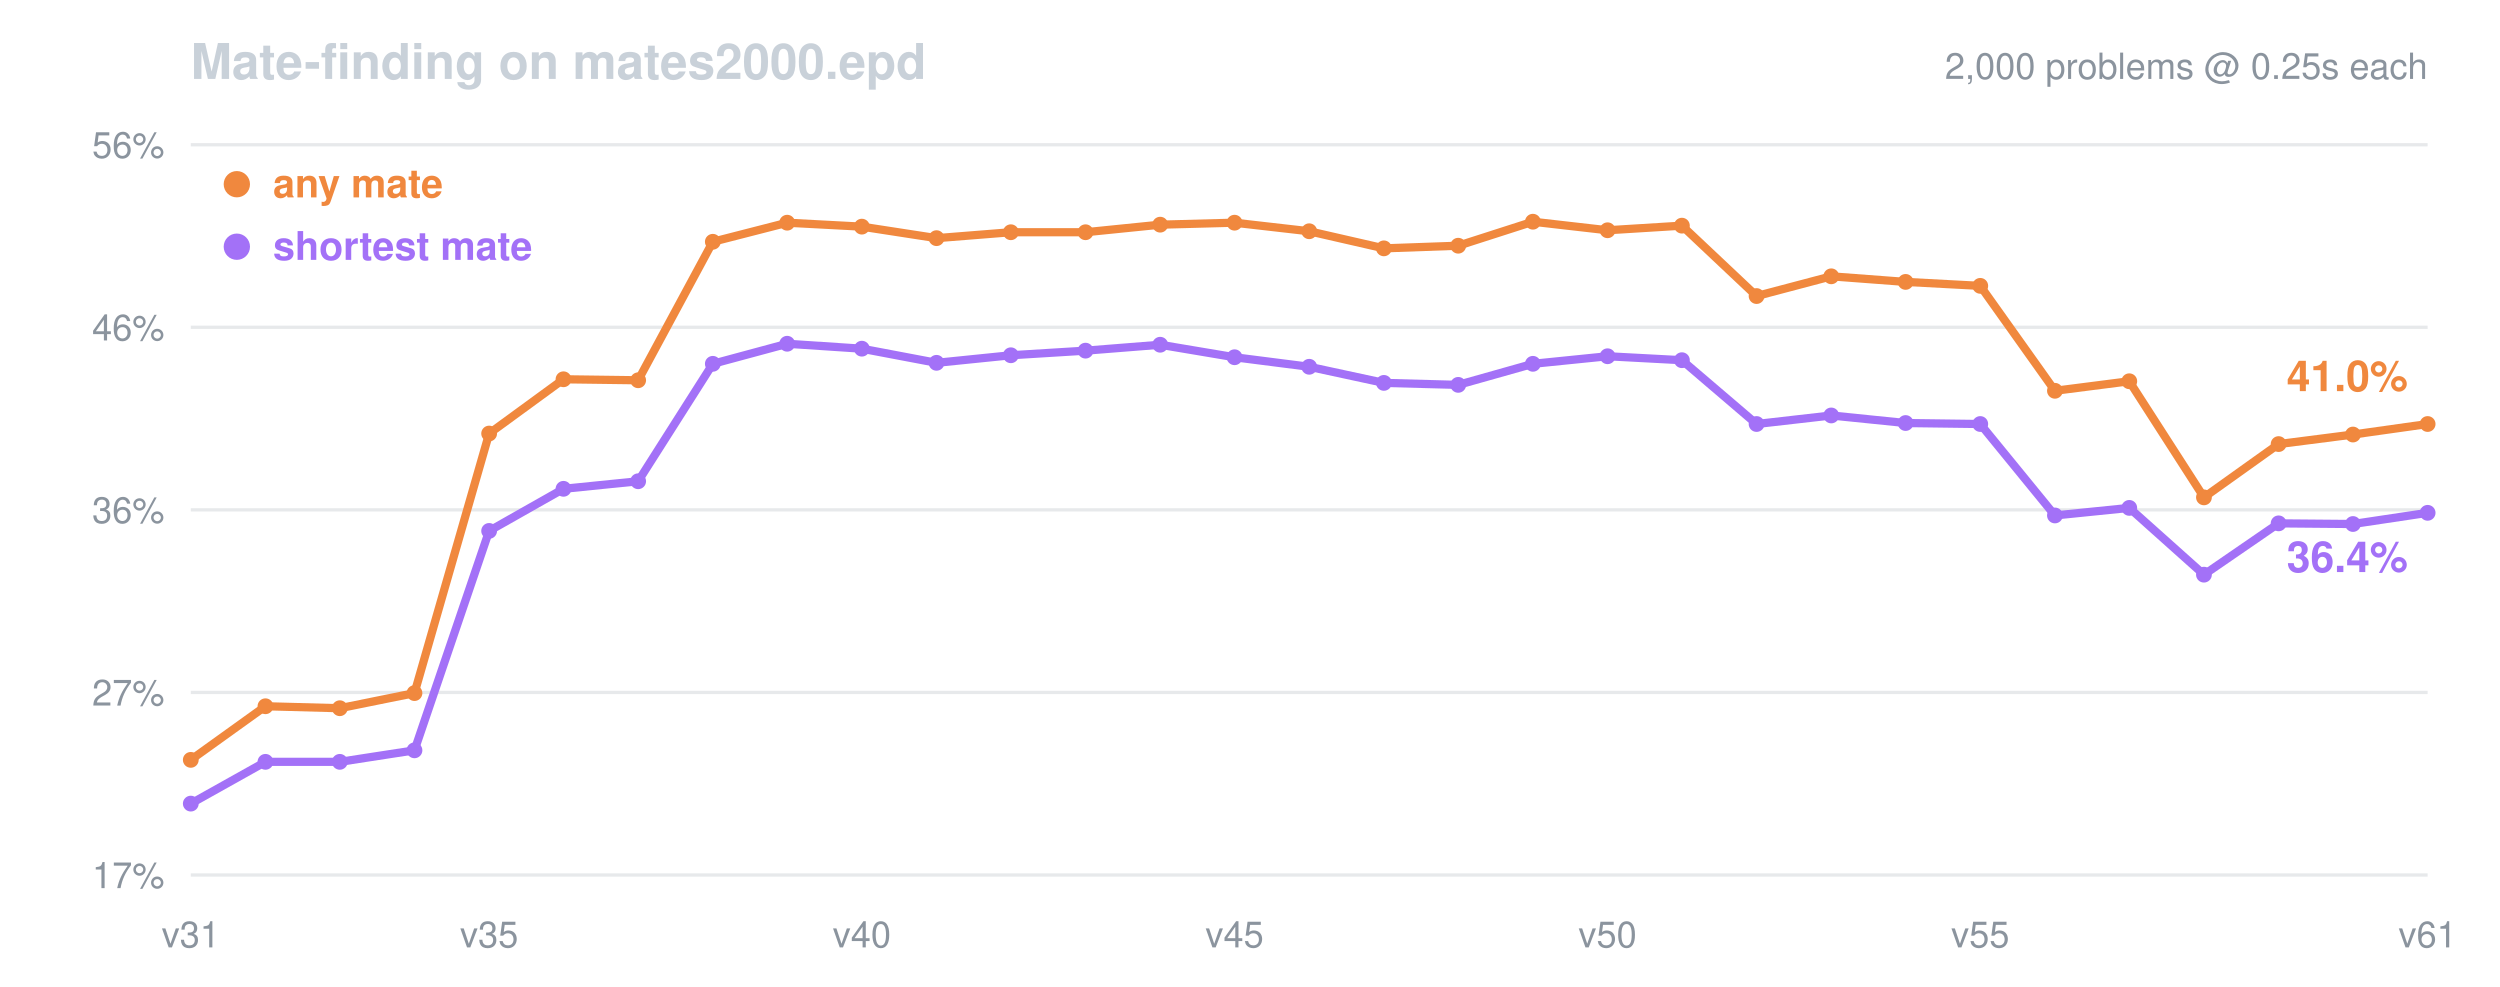
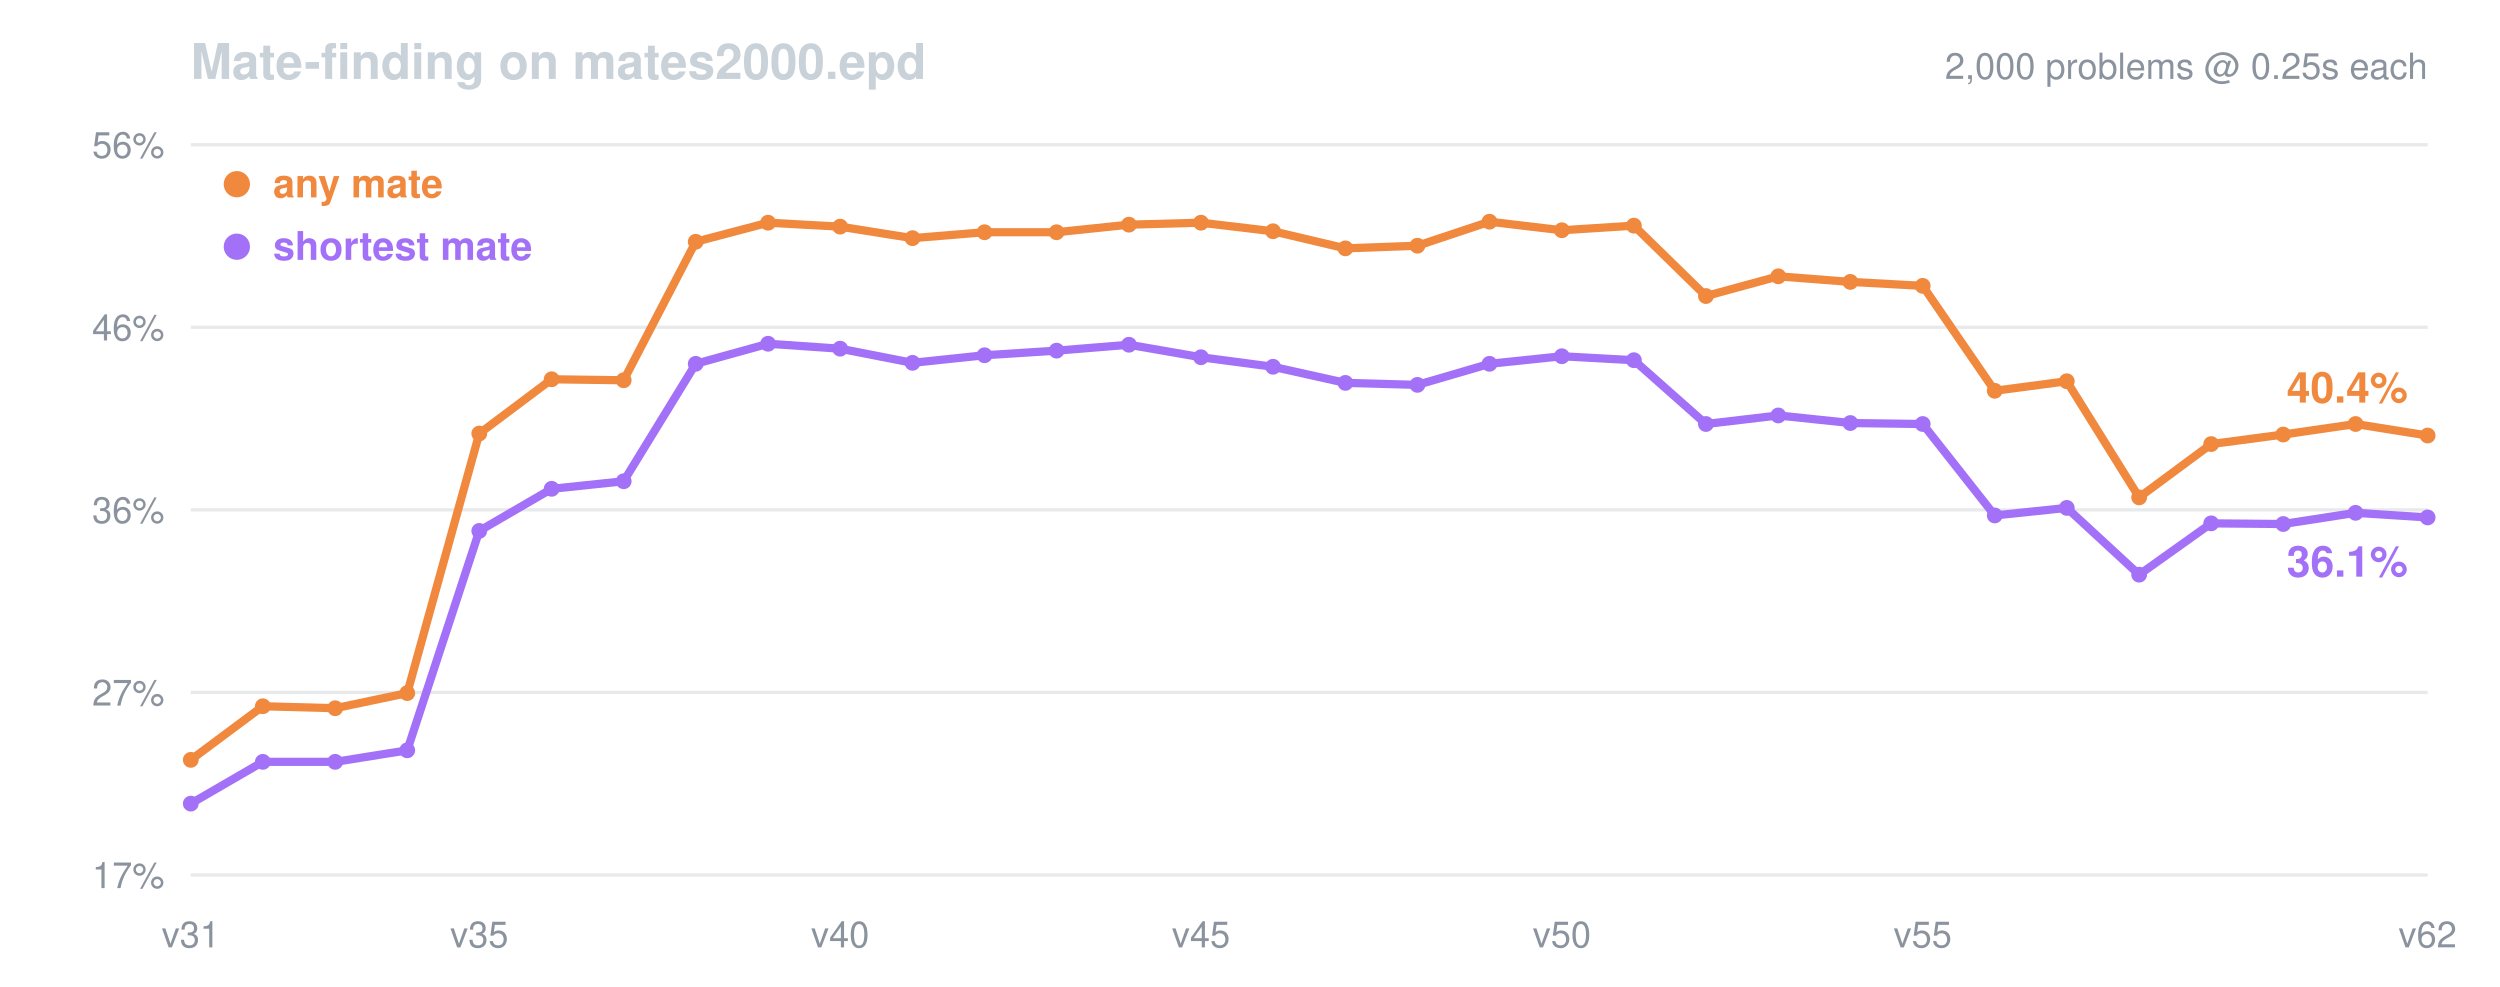
<svg xmlns="http://www.w3.org/2000/svg" width="760" height="300" viewBox="0 0 760 300" preserveAspectRatio="xMidYMid meet" font-family="-apple-system,Segoe UI,Helvetica,Arial,sans-serif">
  <text x="58" y="24" fill="#c9d1d9" font-size="15" font-weight="600">Mate-finding on mates2000.epd</text>
  <text x="738" y="24" fill="#8b949e" font-size="11" text-anchor="end">2,000 problems @ 0.25s each</text>
  <line x1="58" y1="266.0" x2="738" y2="266.0" stroke="#8b949e33" />
  <text x="50" y="270.0" fill="#8b949e" font-size="11" text-anchor="end">17%</text>
  <line x1="58" y1="210.5" x2="738" y2="210.5" stroke="#8b949e33" />
  <text x="50" y="214.5" fill="#8b949e" font-size="11" text-anchor="end">27%</text>
  <line x1="58" y1="155.0" x2="738" y2="155.0" stroke="#8b949e33" />
  <text x="50" y="159.0" fill="#8b949e" font-size="11" text-anchor="end">36%</text>
  <line x1="58" y1="99.5" x2="738" y2="99.5" stroke="#8b949e33" />
  <text x="50" y="103.5" fill="#8b949e" font-size="11" text-anchor="end">46%</text>
  <line x1="58" y1="44.0" x2="738" y2="44.0" stroke="#8b949e33" />
  <text x="50" y="48.0" fill="#8b949e" font-size="11" text-anchor="end">56%</text>
  <text x="58.0" y="288" fill="#8b949e" font-size="11" text-anchor="middle">v31</text>
-   <text x="148.7" y="288" fill="#8b949e" font-size="11" text-anchor="middle">v35</text>
-   <text x="262.0" y="288" fill="#8b949e" font-size="11" text-anchor="middle">v40</text>
-   <text x="375.3" y="288" fill="#8b949e" font-size="11" text-anchor="middle">v45</text>
-   <text x="488.7" y="288" fill="#8b949e" font-size="11" text-anchor="middle">v50</text>
-   <text x="602.0" y="288" fill="#8b949e" font-size="11" text-anchor="middle">v55</text>
-   <text x="738.0" y="288" fill="#8b949e" font-size="11" text-anchor="middle">v61</text>
-   <polyline points="58.0,231.0 80.7,214.7 103.3,215.3 126.0,210.7 148.7,131.8 171.3,115.3 194.0,115.6 216.7,73.5 239.3,67.7 262.0,68.9 284.7,72.4 307.3,70.6 330.0,70.6 352.7,68.3 375.3,67.7 398.0,70.3 420.7,75.5 443.3,74.7 466.0,67.4 488.7,70.0 511.3,68.6 534.0,90.0 556.7,84.0 579.3,85.7 602.0,86.9 624.7,118.8 647.3,115.9 670.0,151.2 692.7,135.0 715.3,132.1 738.0,128.9" fill="none" stroke="#f0883e" stroke-width="2.5" stroke-linejoin="round" />
+   <text x="145.7" y="288" fill="#8b949e" font-size="11" text-anchor="middle">v35</text>
+   <text x="255.4" y="288" fill="#8b949e" font-size="11" text-anchor="middle">v40</text>
+   <text x="365.1" y="288" fill="#8b949e" font-size="11" text-anchor="middle">v45</text>
+   <text x="474.8" y="288" fill="#8b949e" font-size="11" text-anchor="middle">v50</text>
+   <text x="584.5" y="288" fill="#8b949e" font-size="11" text-anchor="middle">v55</text>
+   <text x="738.0" y="288" fill="#8b949e" font-size="11" text-anchor="middle">v62</text>
+   <polyline points="58.0,231.0 79.9,214.7 101.9,215.3 123.8,210.7 145.7,131.8 167.7,115.3 189.6,115.6 211.5,73.5 233.5,67.7 255.4,68.9 277.4,72.4 299.3,70.6 321.2,70.6 343.2,68.3 365.1,67.7 387.0,70.3 409.0,75.5 430.9,74.7 452.8,67.4 474.8,70.0 496.7,68.6 518.6,90.0 540.6,84.0 562.5,85.7 584.5,86.9 606.4,118.8 628.3,115.9 650.3,151.2 672.2,135.0 694.1,132.1 716.1,128.9 738.0,132.4" fill="none" stroke="#f0883e" stroke-width="2.5" stroke-linejoin="round" />
  <circle cx="58.0" cy="231.0" r="2.4" fill="#f0883e" />
-   <circle cx="80.7" cy="214.7" r="2.4" fill="#f0883e" />
-   <circle cx="103.3" cy="215.3" r="2.4" fill="#f0883e" />
-   <circle cx="126.0" cy="210.7" r="2.4" fill="#f0883e" />
-   <circle cx="148.7" cy="131.8" r="2.4" fill="#f0883e" />
-   <circle cx="171.3" cy="115.3" r="2.4" fill="#f0883e" />
-   <circle cx="194.0" cy="115.6" r="2.4" fill="#f0883e" />
-   <circle cx="216.7" cy="73.5" r="2.4" fill="#f0883e" />
-   <circle cx="239.3" cy="67.7" r="2.4" fill="#f0883e" />
-   <circle cx="262.0" cy="68.9" r="2.4" fill="#f0883e" />
-   <circle cx="284.7" cy="72.4" r="2.4" fill="#f0883e" />
-   <circle cx="307.3" cy="70.6" r="2.4" fill="#f0883e" />
-   <circle cx="330.0" cy="70.6" r="2.4" fill="#f0883e" />
-   <circle cx="352.7" cy="68.3" r="2.4" fill="#f0883e" />
-   <circle cx="375.3" cy="67.7" r="2.4" fill="#f0883e" />
-   <circle cx="398.0" cy="70.3" r="2.4" fill="#f0883e" />
-   <circle cx="420.7" cy="75.5" r="2.4" fill="#f0883e" />
-   <circle cx="443.3" cy="74.7" r="2.4" fill="#f0883e" />
-   <circle cx="466.0" cy="67.4" r="2.4" fill="#f0883e" />
-   <circle cx="488.7" cy="70.0" r="2.4" fill="#f0883e" />
-   <circle cx="511.3" cy="68.6" r="2.4" fill="#f0883e" />
-   <circle cx="534.0" cy="90.0" r="2.4" fill="#f0883e" />
-   <circle cx="556.7" cy="84.0" r="2.4" fill="#f0883e" />
-   <circle cx="579.3" cy="85.7" r="2.4" fill="#f0883e" />
-   <circle cx="602.0" cy="86.9" r="2.4" fill="#f0883e" />
-   <circle cx="624.7" cy="118.8" r="2.4" fill="#f0883e" />
-   <circle cx="647.3" cy="115.9" r="2.4" fill="#f0883e" />
-   <circle cx="670.0" cy="151.2" r="2.4" fill="#f0883e" />
-   <circle cx="692.7" cy="135.0" r="2.4" fill="#f0883e" />
-   <circle cx="715.3" cy="132.1" r="2.4" fill="#f0883e" />
-   <circle cx="738.0" cy="128.9" r="2.4" fill="#f0883e" />
-   <text x="732.0" y="118.9" fill="#f0883e" font-size="13" font-weight="700" text-anchor="end">41.0%</text>
+   <circle cx="79.9" cy="214.7" r="2.4" fill="#f0883e" />
+   <circle cx="101.9" cy="215.3" r="2.4" fill="#f0883e" />
+   <circle cx="123.8" cy="210.7" r="2.4" fill="#f0883e" />
+   <circle cx="145.7" cy="131.8" r="2.4" fill="#f0883e" />
+   <circle cx="167.7" cy="115.3" r="2.4" fill="#f0883e" />
+   <circle cx="189.6" cy="115.6" r="2.4" fill="#f0883e" />
+   <circle cx="211.5" cy="73.5" r="2.4" fill="#f0883e" />
+   <circle cx="233.5" cy="67.7" r="2.4" fill="#f0883e" />
+   <circle cx="255.4" cy="68.9" r="2.4" fill="#f0883e" />
+   <circle cx="277.4" cy="72.4" r="2.4" fill="#f0883e" />
+   <circle cx="299.3" cy="70.6" r="2.4" fill="#f0883e" />
+   <circle cx="321.2" cy="70.6" r="2.4" fill="#f0883e" />
+   <circle cx="343.2" cy="68.3" r="2.4" fill="#f0883e" />
+   <circle cx="365.1" cy="67.7" r="2.4" fill="#f0883e" />
+   <circle cx="387.0" cy="70.3" r="2.4" fill="#f0883e" />
+   <circle cx="409.0" cy="75.5" r="2.4" fill="#f0883e" />
+   <circle cx="430.9" cy="74.7" r="2.4" fill="#f0883e" />
+   <circle cx="452.8" cy="67.4" r="2.4" fill="#f0883e" />
+   <circle cx="474.8" cy="70.0" r="2.4" fill="#f0883e" />
+   <circle cx="496.7" cy="68.6" r="2.4" fill="#f0883e" />
+   <circle cx="518.6" cy="90.0" r="2.4" fill="#f0883e" />
+   <circle cx="540.6" cy="84.0" r="2.4" fill="#f0883e" />
+   <circle cx="562.5" cy="85.7" r="2.4" fill="#f0883e" />
+   <circle cx="584.5" cy="86.9" r="2.4" fill="#f0883e" />
+   <circle cx="606.4" cy="118.8" r="2.4" fill="#f0883e" />
+   <circle cx="628.3" cy="115.9" r="2.4" fill="#f0883e" />
+   <circle cx="650.3" cy="151.2" r="2.4" fill="#f0883e" />
+   <circle cx="672.2" cy="135.0" r="2.4" fill="#f0883e" />
+   <circle cx="694.1" cy="132.1" r="2.4" fill="#f0883e" />
+   <circle cx="716.1" cy="128.9" r="2.4" fill="#f0883e" />
+   <circle cx="738.0" cy="132.4" r="2.4" fill="#f0883e" />
+   <text x="732.0" y="122.4" fill="#f0883e" font-size="13" font-weight="700" text-anchor="end">40.4%</text>
  <circle cx="72" cy="56" r="4" fill="#f0883e" />
  <text x="83" y="60" fill="#f0883e" font-size="12" font-weight="600">any mate</text>
-   <polyline points="58.0,244.3 80.7,231.6 103.3,231.6 126.0,228.1 148.7,161.4 171.3,148.6 194.0,146.3 216.7,110.6 239.3,104.5 262.0,106.0 284.7,110.3 307.3,108.0 330.0,106.6 352.7,104.8 375.3,108.6 398.0,111.5 420.7,116.4 443.3,117.0 466.0,110.6 488.7,108.3 511.3,109.5 534.0,128.9 556.7,126.3 579.3,128.6 602.0,128.9 624.7,156.7 647.3,154.4 670.0,174.7 692.7,159.1 715.3,159.3 738.0,155.9" fill="none" stroke="#a371f7" stroke-width="2.5" stroke-linejoin="round" />
+   <polyline points="58.0,244.3 79.9,231.6 101.9,231.6 123.8,228.1 145.7,161.4 167.7,148.6 189.6,146.3 211.5,110.6 233.5,104.5 255.4,106.0 277.4,110.3 299.3,108.0 321.2,106.6 343.2,104.8 365.1,108.6 387.0,111.5 409.0,116.4 430.9,117.0 452.8,110.6 474.8,108.3 496.7,109.5 518.6,128.9 540.6,126.3 562.5,128.6 584.5,128.9 606.4,156.7 628.3,154.4 650.3,174.7 672.2,159.1 694.1,159.3 716.1,155.9 738.0,157.3" fill="none" stroke="#a371f7" stroke-width="2.5" stroke-linejoin="round" />
  <circle cx="58.0" cy="244.3" r="2.4" fill="#a371f7" />
-   <circle cx="80.7" cy="231.6" r="2.4" fill="#a371f7" />
-   <circle cx="103.3" cy="231.6" r="2.4" fill="#a371f7" />
-   <circle cx="126.0" cy="228.1" r="2.4" fill="#a371f7" />
-   <circle cx="148.7" cy="161.4" r="2.4" fill="#a371f7" />
-   <circle cx="171.3" cy="148.6" r="2.4" fill="#a371f7" />
-   <circle cx="194.0" cy="146.3" r="2.4" fill="#a371f7" />
-   <circle cx="216.7" cy="110.6" r="2.4" fill="#a371f7" />
-   <circle cx="239.3" cy="104.5" r="2.4" fill="#a371f7" />
-   <circle cx="262.0" cy="106.0" r="2.4" fill="#a371f7" />
-   <circle cx="284.7" cy="110.3" r="2.4" fill="#a371f7" />
-   <circle cx="307.3" cy="108.0" r="2.4" fill="#a371f7" />
-   <circle cx="330.0" cy="106.6" r="2.4" fill="#a371f7" />
-   <circle cx="352.7" cy="104.8" r="2.4" fill="#a371f7" />
-   <circle cx="375.3" cy="108.6" r="2.4" fill="#a371f7" />
-   <circle cx="398.0" cy="111.5" r="2.4" fill="#a371f7" />
-   <circle cx="420.7" cy="116.4" r="2.4" fill="#a371f7" />
-   <circle cx="443.3" cy="117.0" r="2.4" fill="#a371f7" />
-   <circle cx="466.0" cy="110.6" r="2.4" fill="#a371f7" />
-   <circle cx="488.7" cy="108.3" r="2.4" fill="#a371f7" />
-   <circle cx="511.3" cy="109.5" r="2.4" fill="#a371f7" />
-   <circle cx="534.0" cy="128.9" r="2.4" fill="#a371f7" />
-   <circle cx="556.7" cy="126.3" r="2.4" fill="#a371f7" />
-   <circle cx="579.3" cy="128.6" r="2.4" fill="#a371f7" />
-   <circle cx="602.0" cy="128.9" r="2.4" fill="#a371f7" />
-   <circle cx="624.7" cy="156.7" r="2.4" fill="#a371f7" />
-   <circle cx="647.3" cy="154.4" r="2.4" fill="#a371f7" />
-   <circle cx="670.0" cy="174.7" r="2.4" fill="#a371f7" />
-   <circle cx="692.7" cy="159.1" r="2.4" fill="#a371f7" />
-   <circle cx="715.3" cy="159.3" r="2.4" fill="#a371f7" />
-   <circle cx="738.0" cy="155.9" r="2.4" fill="#a371f7" />
-   <text x="732.0" y="173.9" fill="#a371f7" font-size="13" font-weight="700" text-anchor="end">36.4%</text>
+   <circle cx="79.9" cy="231.6" r="2.4" fill="#a371f7" />
+   <circle cx="101.9" cy="231.6" r="2.4" fill="#a371f7" />
+   <circle cx="123.8" cy="228.1" r="2.4" fill="#a371f7" />
+   <circle cx="145.7" cy="161.4" r="2.4" fill="#a371f7" />
+   <circle cx="167.7" cy="148.6" r="2.4" fill="#a371f7" />
+   <circle cx="189.6" cy="146.3" r="2.4" fill="#a371f7" />
+   <circle cx="211.5" cy="110.6" r="2.4" fill="#a371f7" />
+   <circle cx="233.5" cy="104.5" r="2.4" fill="#a371f7" />
+   <circle cx="255.4" cy="106.0" r="2.4" fill="#a371f7" />
+   <circle cx="277.4" cy="110.3" r="2.4" fill="#a371f7" />
+   <circle cx="299.3" cy="108.0" r="2.4" fill="#a371f7" />
+   <circle cx="321.2" cy="106.6" r="2.4" fill="#a371f7" />
+   <circle cx="343.2" cy="104.8" r="2.4" fill="#a371f7" />
+   <circle cx="365.1" cy="108.6" r="2.4" fill="#a371f7" />
+   <circle cx="387.0" cy="111.5" r="2.4" fill="#a371f7" />
+   <circle cx="409.0" cy="116.4" r="2.4" fill="#a371f7" />
+   <circle cx="430.9" cy="117.0" r="2.4" fill="#a371f7" />
+   <circle cx="452.8" cy="110.6" r="2.4" fill="#a371f7" />
+   <circle cx="474.8" cy="108.3" r="2.4" fill="#a371f7" />
+   <circle cx="496.7" cy="109.5" r="2.4" fill="#a371f7" />
+   <circle cx="518.6" cy="128.9" r="2.4" fill="#a371f7" />
+   <circle cx="540.6" cy="126.3" r="2.4" fill="#a371f7" />
+   <circle cx="562.5" cy="128.6" r="2.4" fill="#a371f7" />
+   <circle cx="584.5" cy="128.9" r="2.4" fill="#a371f7" />
+   <circle cx="606.4" cy="156.7" r="2.4" fill="#a371f7" />
+   <circle cx="628.3" cy="154.4" r="2.4" fill="#a371f7" />
+   <circle cx="650.3" cy="174.7" r="2.4" fill="#a371f7" />
+   <circle cx="672.2" cy="159.1" r="2.4" fill="#a371f7" />
+   <circle cx="694.1" cy="159.3" r="2.4" fill="#a371f7" />
+   <circle cx="716.1" cy="155.9" r="2.4" fill="#a371f7" />
+   <circle cx="738.0" cy="157.3" r="2.4" fill="#a371f7" />
+   <text x="732.0" y="175.3" fill="#a371f7" font-size="13" font-weight="700" text-anchor="end">36.1%</text>
  <circle cx="72" cy="75" r="4" fill="#a371f7" />
  <text x="83" y="79" fill="#a371f7" font-size="12" font-weight="600">shortest mate</text>
</svg>
